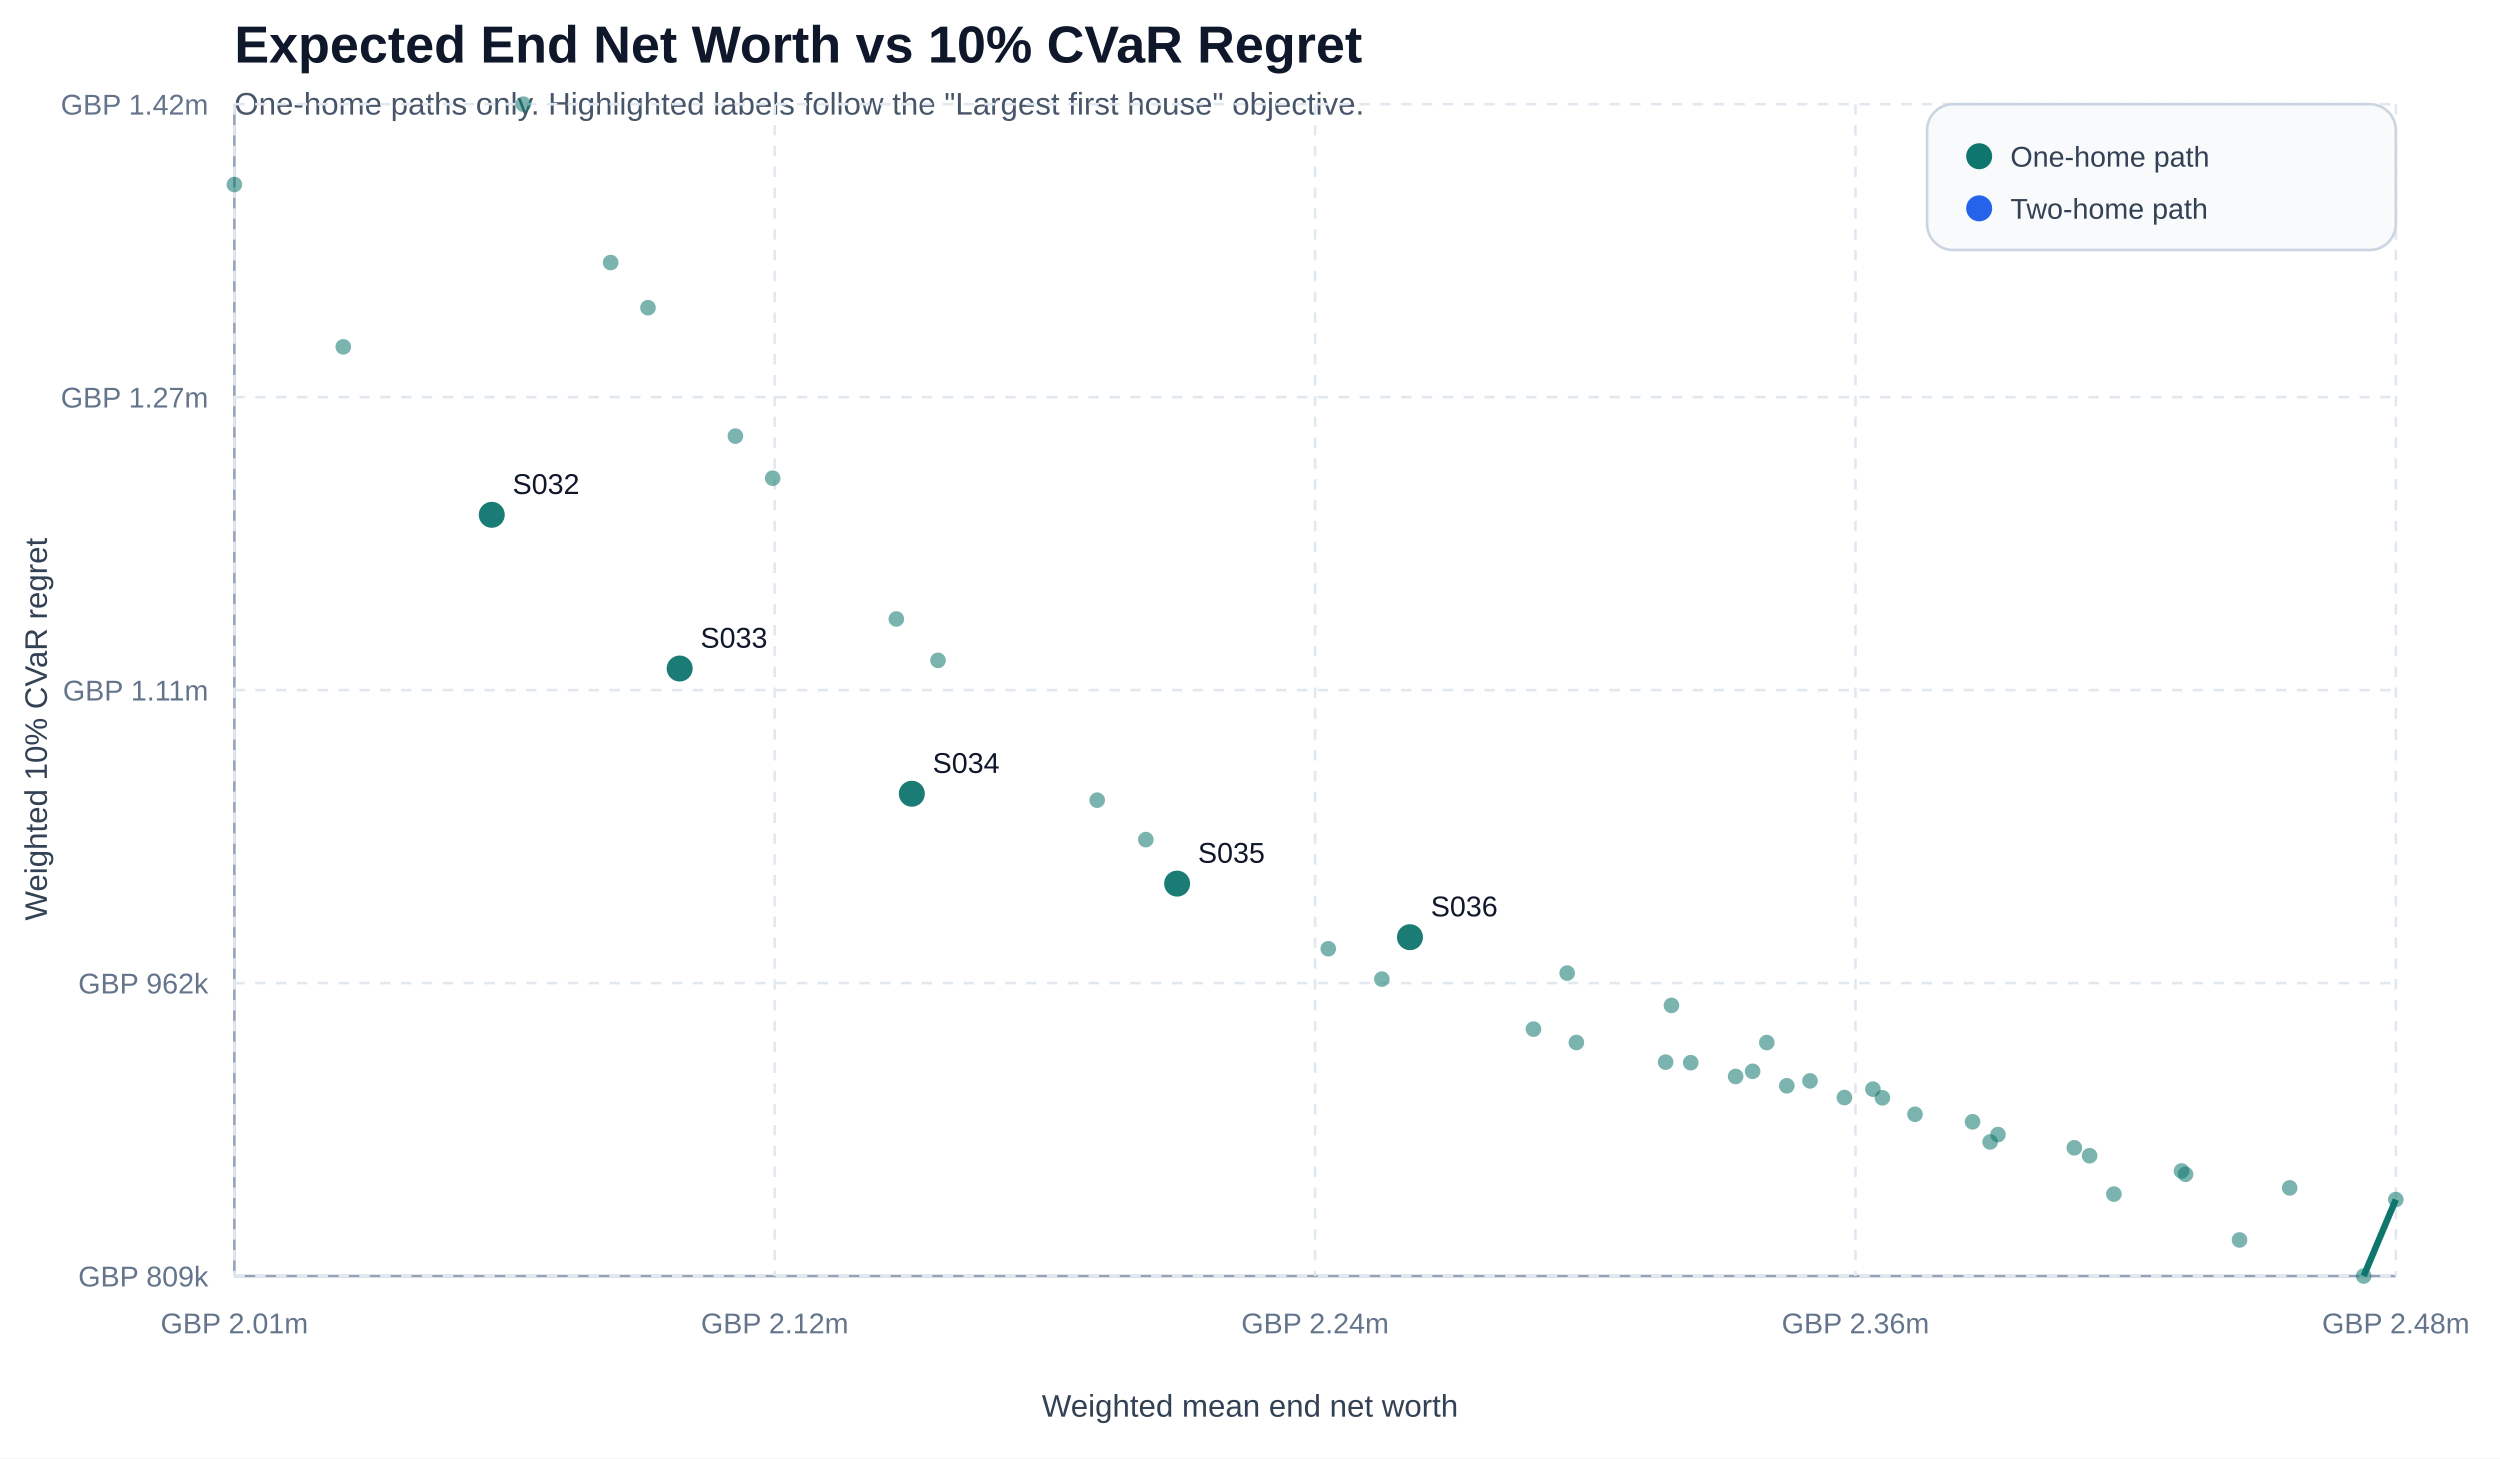
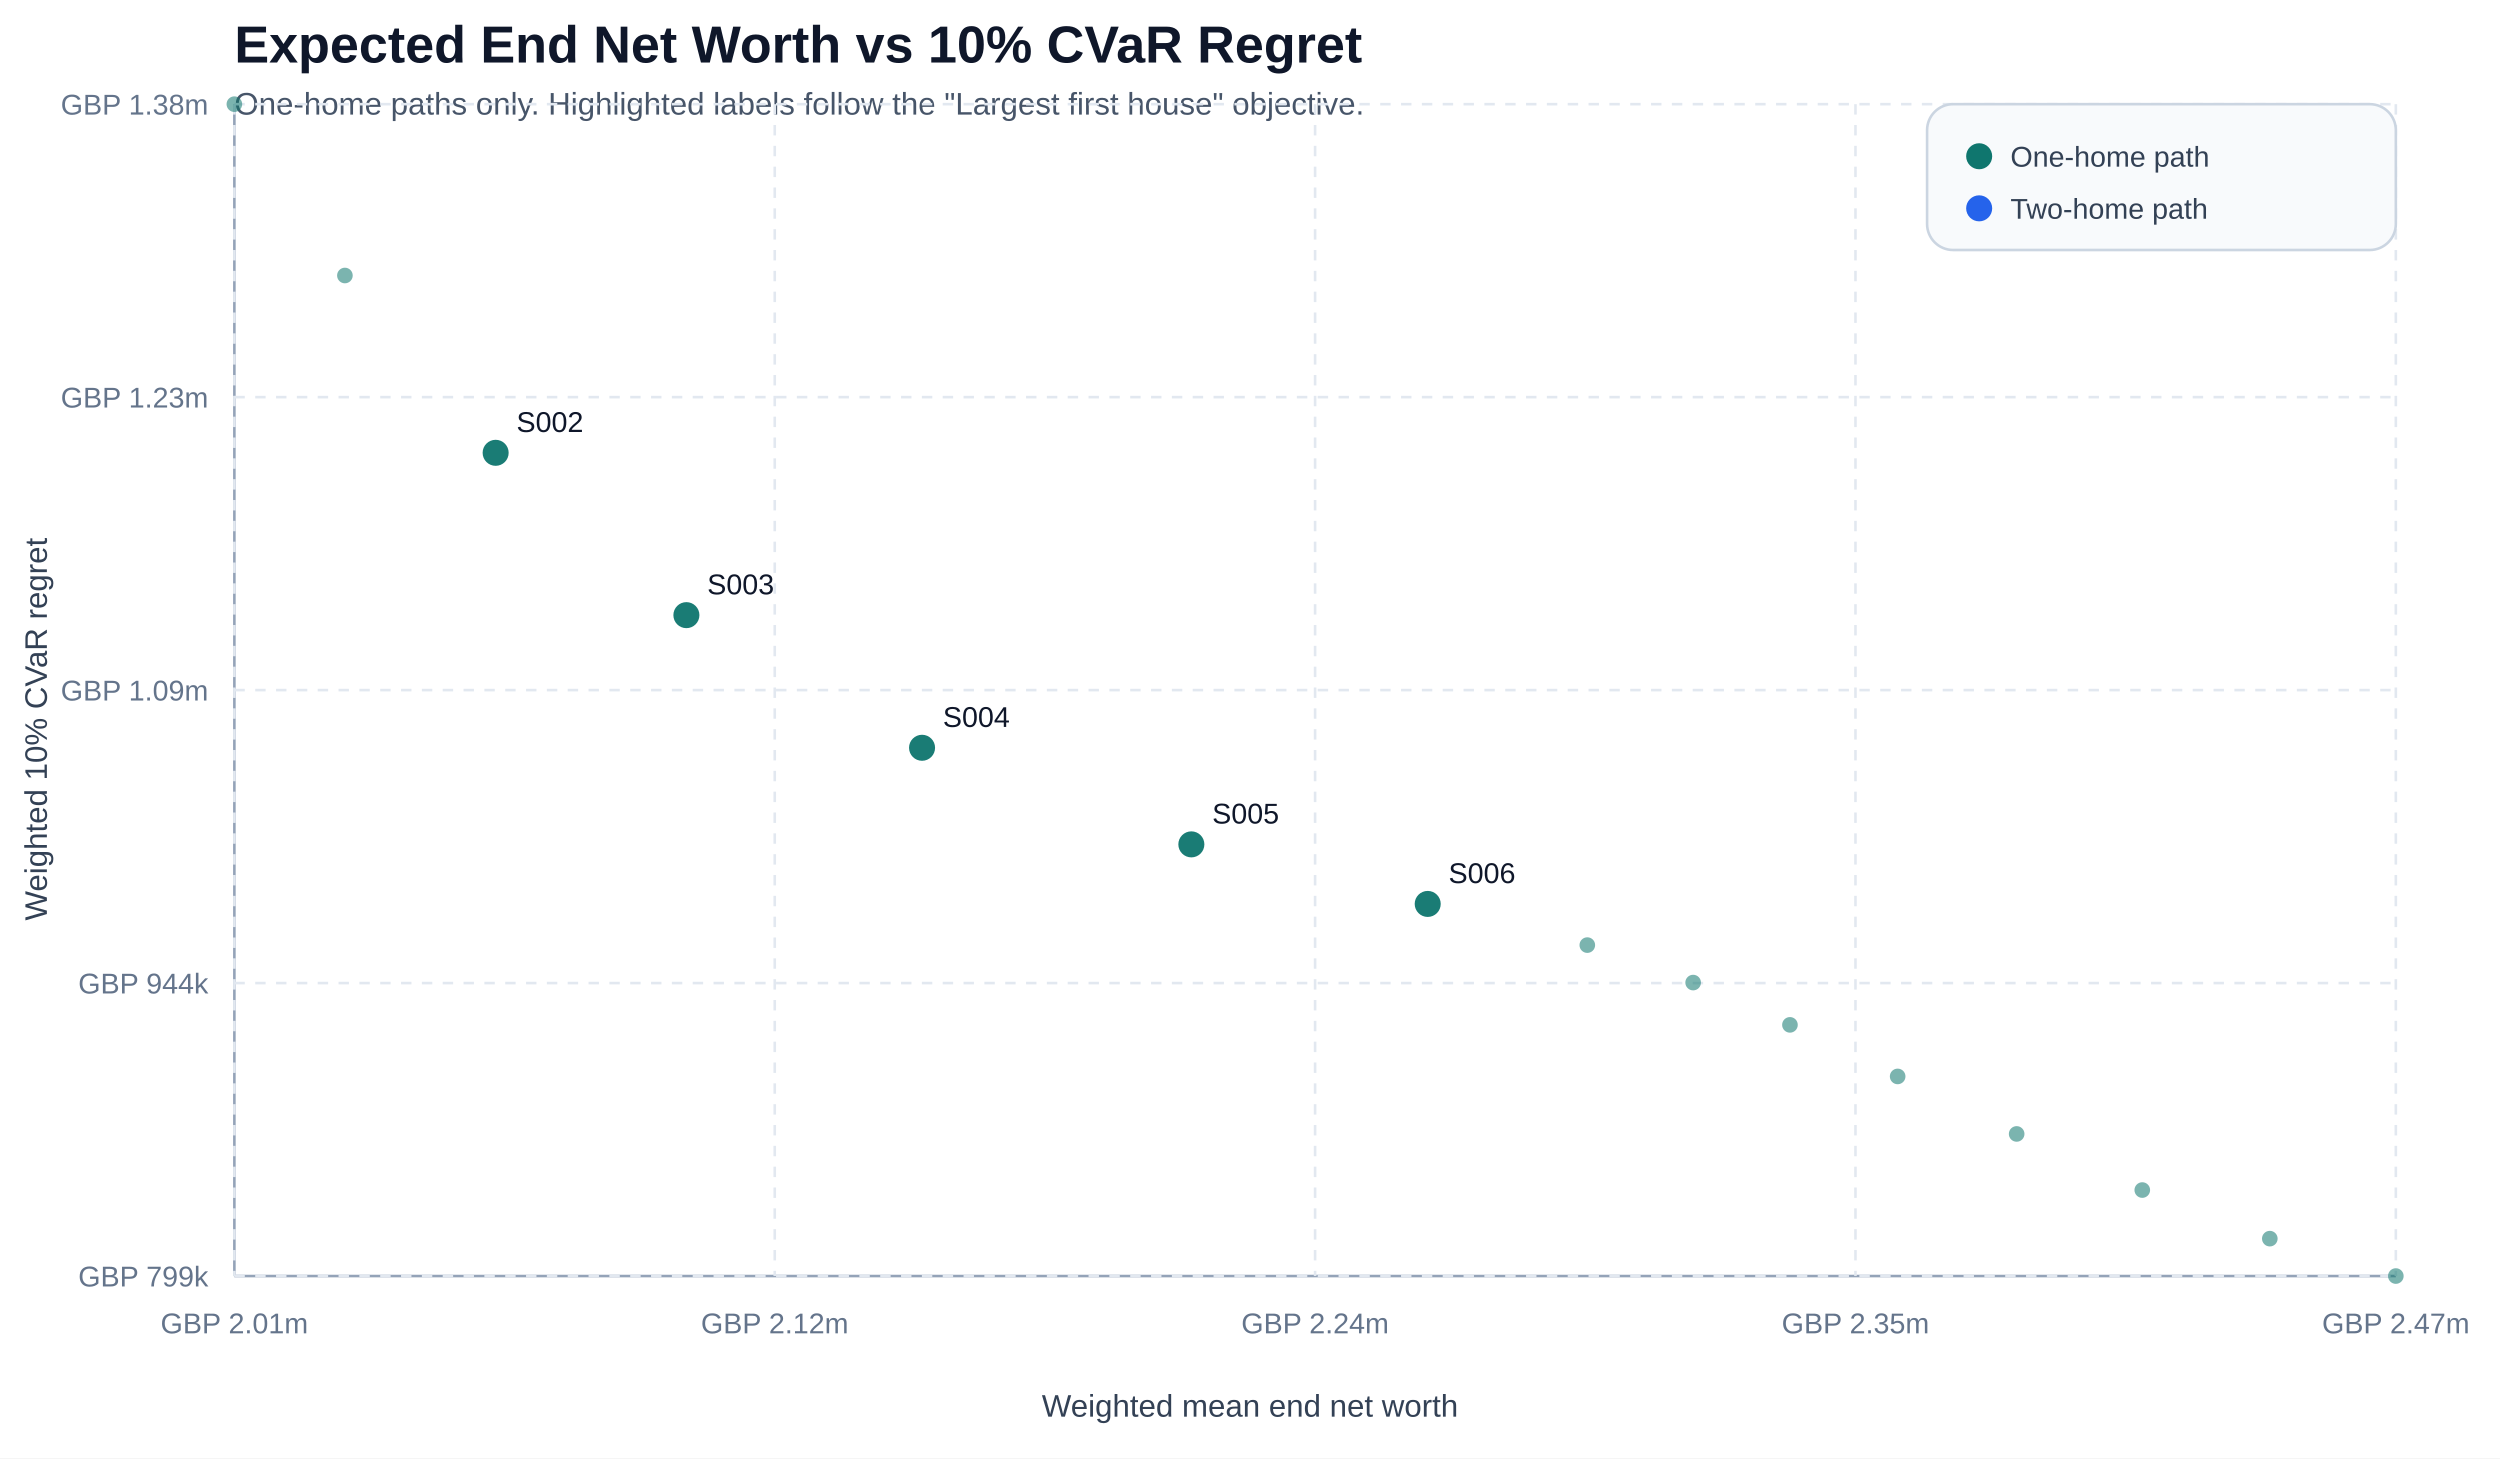
<svg xmlns="http://www.w3.org/2000/svg" width="960" height="560" viewBox="0 0 960 560">
  <rect width="960" height="560" fill="#ffffff" />
  <text x="90" y="24" font-size="20" font-family="Arial, sans-serif" font-weight="700" fill="#0f172a">Expected End Net Worth vs 10% CVaR Regret</text>
  <text x="90" y="44" font-size="12" font-family="Arial, sans-serif" fill="#475569">One-home paths only. Highlighted labels follow the "Largest first house" objective.</text>
  <line x1="90" y1="490" x2="920" y2="490" stroke="#94a3b8" />
  <line x1="90" y1="40" x2="90" y2="490" stroke="#94a3b8" />
  <line x1="90" y1="40" x2="90" y2="490" stroke="#e2e8f0" stroke-dasharray="4 4" />
  <line x1="90" y1="490" x2="920" y2="490" stroke="#e2e8f0" stroke-dasharray="4 4" />
  <text x="90" y="512" text-anchor="middle" font-size="11" font-family="Arial, sans-serif" fill="#64748b">GBP 2.01m</text>
-   <text x="80" y="494" text-anchor="end" font-size="11" font-family="Arial, sans-serif" fill="#64748b">GBP 809k</text>
+   <text x="80" y="494" text-anchor="end" font-size="11" font-family="Arial, sans-serif" fill="#64748b">GBP 799k</text>
  <line x1="297.5" y1="40" x2="297.5" y2="490" stroke="#e2e8f0" stroke-dasharray="4 4" />
  <line x1="90" y1="377.5" x2="920" y2="377.5" stroke="#e2e8f0" stroke-dasharray="4 4" />
  <text x="297.5" y="512" text-anchor="middle" font-size="11" font-family="Arial, sans-serif" fill="#64748b">GBP 2.12m</text>
-   <text x="80" y="381.5" text-anchor="end" font-size="11" font-family="Arial, sans-serif" fill="#64748b">GBP 962k</text>
+   <text x="80" y="381.5" text-anchor="end" font-size="11" font-family="Arial, sans-serif" fill="#64748b">GBP 944k</text>
  <line x1="505" y1="40" x2="505" y2="490" stroke="#e2e8f0" stroke-dasharray="4 4" />
  <line x1="90" y1="265" x2="920" y2="265" stroke="#e2e8f0" stroke-dasharray="4 4" />
  <text x="505" y="512" text-anchor="middle" font-size="11" font-family="Arial, sans-serif" fill="#64748b">GBP 2.24m</text>
-   <text x="80" y="269" text-anchor="end" font-size="11" font-family="Arial, sans-serif" fill="#64748b">GBP 1.11m</text>
+   <text x="80" y="269" text-anchor="end" font-size="11" font-family="Arial, sans-serif" fill="#64748b">GBP 1.09m</text>
  <line x1="712.5" y1="40" x2="712.5" y2="490" stroke="#e2e8f0" stroke-dasharray="4 4" />
  <line x1="90" y1="152.5" x2="920" y2="152.5" stroke="#e2e8f0" stroke-dasharray="4 4" />
-   <text x="712.5" y="512" text-anchor="middle" font-size="11" font-family="Arial, sans-serif" fill="#64748b">GBP 2.36m</text>
-   <text x="80" y="156.5" text-anchor="end" font-size="11" font-family="Arial, sans-serif" fill="#64748b">GBP 1.27m</text>
+   <text x="712.5" y="512" text-anchor="middle" font-size="11" font-family="Arial, sans-serif" fill="#64748b">GBP 2.35m</text>
+   <text x="80" y="156.5" text-anchor="end" font-size="11" font-family="Arial, sans-serif" fill="#64748b">GBP 1.23m</text>
  <line x1="920" y1="40" x2="920" y2="490" stroke="#e2e8f0" stroke-dasharray="4 4" />
  <line x1="90" y1="40" x2="920" y2="40" stroke="#e2e8f0" stroke-dasharray="4 4" />
-   <text x="920" y="512" text-anchor="middle" font-size="11" font-family="Arial, sans-serif" fill="#64748b">GBP 2.48m</text>
-   <text x="80" y="44" text-anchor="end" font-size="11" font-family="Arial, sans-serif" fill="#64748b">GBP 1.42m</text>
-   <polyline points="907.649,490 920,460.632" fill="none" stroke="#0f766e" stroke-width="2.5" />
-   <circle cx="530.632" cy="375.981" r="3" fill="#0f766e" opacity="0.55" />
-   <circle cx="510.056" cy="364.316" r="3" fill="#0f766e" opacity="0.55" />
-   <circle cx="439.993" cy="322.411" r="3" fill="#0f766e" opacity="0.55" />
-   <circle cx="421.316" cy="307.267" r="3" fill="#0f766e" opacity="0.55" />
-   <circle cx="588.851" cy="395.18" r="3" fill="#0f766e" opacity="0.55" />
-   <circle cx="605.332" cy="400.32" r="3" fill="#0f766e" opacity="0.55" />
-   <circle cx="639.602" cy="407.86" r="3" fill="#0f766e" opacity="0.55" />
-   <circle cx="649.231" cy="408.072" r="3" fill="#0f766e" opacity="0.55" />
-   <circle cx="344.195" cy="237.68" r="3" fill="#0f766e" opacity="0.55" />
-   <circle cx="360.198" cy="253.586" r="3" fill="#0f766e" opacity="0.55" />
-   <circle cx="350.138" cy="304.797" r="5" fill="#0f766e" opacity="0.95" />
-   <text x="358.138" y="296.797" font-size="11" font-family="Arial, sans-serif" fill="#0f172a">S034</text>
-   <circle cx="666.477" cy="413.368" r="3" fill="#0f766e" opacity="0.55" />
-   <circle cx="452.012" cy="339.303" r="5" fill="#0f766e" opacity="0.95" />
-   <text x="460.012" y="331.303" font-size="11" font-family="Arial, sans-serif" fill="#0f172a">S035</text>
-   <circle cx="673.002" cy="411.384" r="3" fill="#0f766e" opacity="0.55" />
-   <circle cx="260.993" cy="256.719" r="5" fill="#0f766e" opacity="0.95" />
-   <text x="268.993" y="248.719" font-size="11" font-family="Arial, sans-serif" fill="#0f172a">S033</text>
-   <circle cx="686.13" cy="416.947" r="3" fill="#0f766e" opacity="0.55" />
-   <circle cx="541.422" cy="359.881" r="5" fill="#0f766e" opacity="0.95" />
-   <text x="549.422" y="351.881" font-size="11" font-family="Arial, sans-serif" fill="#0f172a">S036</text>
-   <circle cx="282.396" cy="167.467" r="3" fill="#0f766e" opacity="0.55" />
-   <circle cx="695.046" cy="415.065" r="3" fill="#0f766e" opacity="0.55" />
-   <circle cx="296.715" cy="183.621" r="3" fill="#0f766e" opacity="0.55" />
-   <circle cx="708.258" cy="421.456" r="3" fill="#0f766e" opacity="0.55" />
-   <circle cx="188.834" cy="197.687" r="5" fill="#0f766e" opacity="0.95" />
-   <text x="196.834" y="189.687" font-size="11" font-family="Arial, sans-serif" fill="#0f172a">S032</text>
-   <circle cx="601.794" cy="373.672" r="3" fill="#0f766e" opacity="0.55" />
-   <circle cx="735.362" cy="427.88" r="3" fill="#0f766e" opacity="0.55" />
-   <circle cx="767.233" cy="435.669" r="3" fill="#0f766e" opacity="0.55" />
-   <circle cx="722.843" cy="421.553" r="3" fill="#0f766e" opacity="0.55" />
-   <circle cx="802.416" cy="443.801" r="3" fill="#0f766e" opacity="0.55" />
-   <circle cx="234.484" cy="100.817" r="3" fill="#0f766e" opacity="0.55" />
-   <circle cx="839.244" cy="450.941" r="3" fill="#0f766e" opacity="0.55" />
-   <circle cx="641.833" cy="386.072" r="3" fill="#0f766e" opacity="0.55" />
-   <circle cx="131.813" cy="133.184" r="3" fill="#0f766e" opacity="0.55" />
-   <circle cx="248.815" cy="118.151" r="3" fill="#0f766e" opacity="0.55" />
-   <circle cx="907.649" cy="490" r="3" fill="#0f766e" opacity="0.55" />
-   <circle cx="920" cy="460.632" r="3" fill="#0f766e" opacity="0.55" />
-   <circle cx="859.975" cy="476.142" r="3" fill="#0f766e" opacity="0.55" />
-   <circle cx="757.457" cy="430.768" r="3" fill="#0f766e" opacity="0.55" />
-   <circle cx="879.242" cy="456.153" r="3" fill="#0f766e" opacity="0.55" />
-   <circle cx="811.733" cy="458.53" r="3" fill="#0f766e" opacity="0.55" />
-   <circle cx="837.708" cy="449.652" r="3" fill="#0f766e" opacity="0.55" />
-   <circle cx="796.546" cy="440.749" r="3" fill="#0f766e" opacity="0.55" />
-   <circle cx="764.209" cy="438.505" r="3" fill="#0f766e" opacity="0.55" />
-   <circle cx="719.195" cy="418.232" r="3" fill="#0f766e" opacity="0.55" />
-   <circle cx="678.451" cy="400.34" r="3" fill="#0f766e" opacity="0.55" />
-   <circle cx="200.943" cy="40" r="3" fill="#0f766e" opacity="0.55" />
-   <circle cx="90" cy="70.854" r="3" fill="#0f766e" opacity="0.55" />
+   <text x="920" y="512" text-anchor="middle" font-size="11" font-family="Arial, sans-serif" fill="#64748b">GBP 2.47m</text>
+   <text x="80" y="44" text-anchor="end" font-size="11" font-family="Arial, sans-serif" fill="#64748b">GBP 1.38m</text>
+   <polyline points="920,490" fill="none" stroke="#0f766e" stroke-width="2.5" />
+   <circle cx="354.068" cy="287.147" r="5" fill="#0f766e" opacity="0.95" />
+   <text x="362.068" y="279.147" font-size="11" font-family="Arial, sans-serif" fill="#0f172a">S004</text>
+   <circle cx="457.48" cy="324.239" r="5" fill="#0f766e" opacity="0.95" />
+   <text x="465.48" y="316.239" font-size="11" font-family="Arial, sans-serif" fill="#0f172a">S005</text>
+   <circle cx="263.576" cy="236.216" r="5" fill="#0f766e" opacity="0.95" />
+   <text x="271.576" y="228.216" font-size="11" font-family="Arial, sans-serif" fill="#0f172a">S003</text>
+   <circle cx="548.241" cy="347.108" r="5" fill="#0f766e" opacity="0.95" />
+   <text x="556.241" y="339.108" font-size="11" font-family="Arial, sans-serif" fill="#0f172a">S006</text>
+   <circle cx="190.327" cy="173.881" r="5" fill="#0f766e" opacity="0.95" />
+   <text x="198.327" y="165.881" font-size="11" font-family="Arial, sans-serif" fill="#0f172a">S002</text>
+   <circle cx="609.526" cy="362.92" r="3" fill="#0f766e" opacity="0.55" />
+   <circle cx="650.169" cy="377.31" r="3" fill="#0f766e" opacity="0.55" />
+   <circle cx="132.444" cy="105.794" r="3" fill="#0f766e" opacity="0.55" />
+   <circle cx="920" cy="490" r="3" fill="#0f766e" opacity="0.55" />
+   <circle cx="871.607" cy="475.64" r="3" fill="#0f766e" opacity="0.55" />
+   <circle cx="822.636" cy="456.979" r="3" fill="#0f766e" opacity="0.55" />
+   <circle cx="774.394" cy="435.431" r="3" fill="#0f766e" opacity="0.55" />
+   <circle cx="728.7" cy="413.349" r="3" fill="#0f766e" opacity="0.55" />
+   <circle cx="687.34" cy="393.548" r="3" fill="#0f766e" opacity="0.55" />
+   <circle cx="90" cy="40" r="3" fill="#0f766e" opacity="0.55" />
  <text x="480" y="544" text-anchor="middle" font-size="12" font-family="Arial, sans-serif" fill="#334155">Weighted mean end net worth</text>
  <text x="18" y="280" transform="rotate(-90 18 280)" text-anchor="middle" font-size="12" font-family="Arial, sans-serif" fill="#334155">Weighted 10% CVaR regret</text>
  <rect x="740" y="40" width="180" height="56" rx="10" fill="#f8fafc" stroke="#cbd5e1" />
  <circle cx="760" cy="60" r="5" fill="#0f766e" />
  <text x="772" y="64" font-size="11" font-family="Arial, sans-serif" fill="#334155">One-home path</text>
  <circle cx="760" cy="80" r="5" fill="#2563eb" />
  <text x="772" y="84" font-size="11" font-family="Arial, sans-serif" fill="#334155">Two-home path</text>
</svg>
